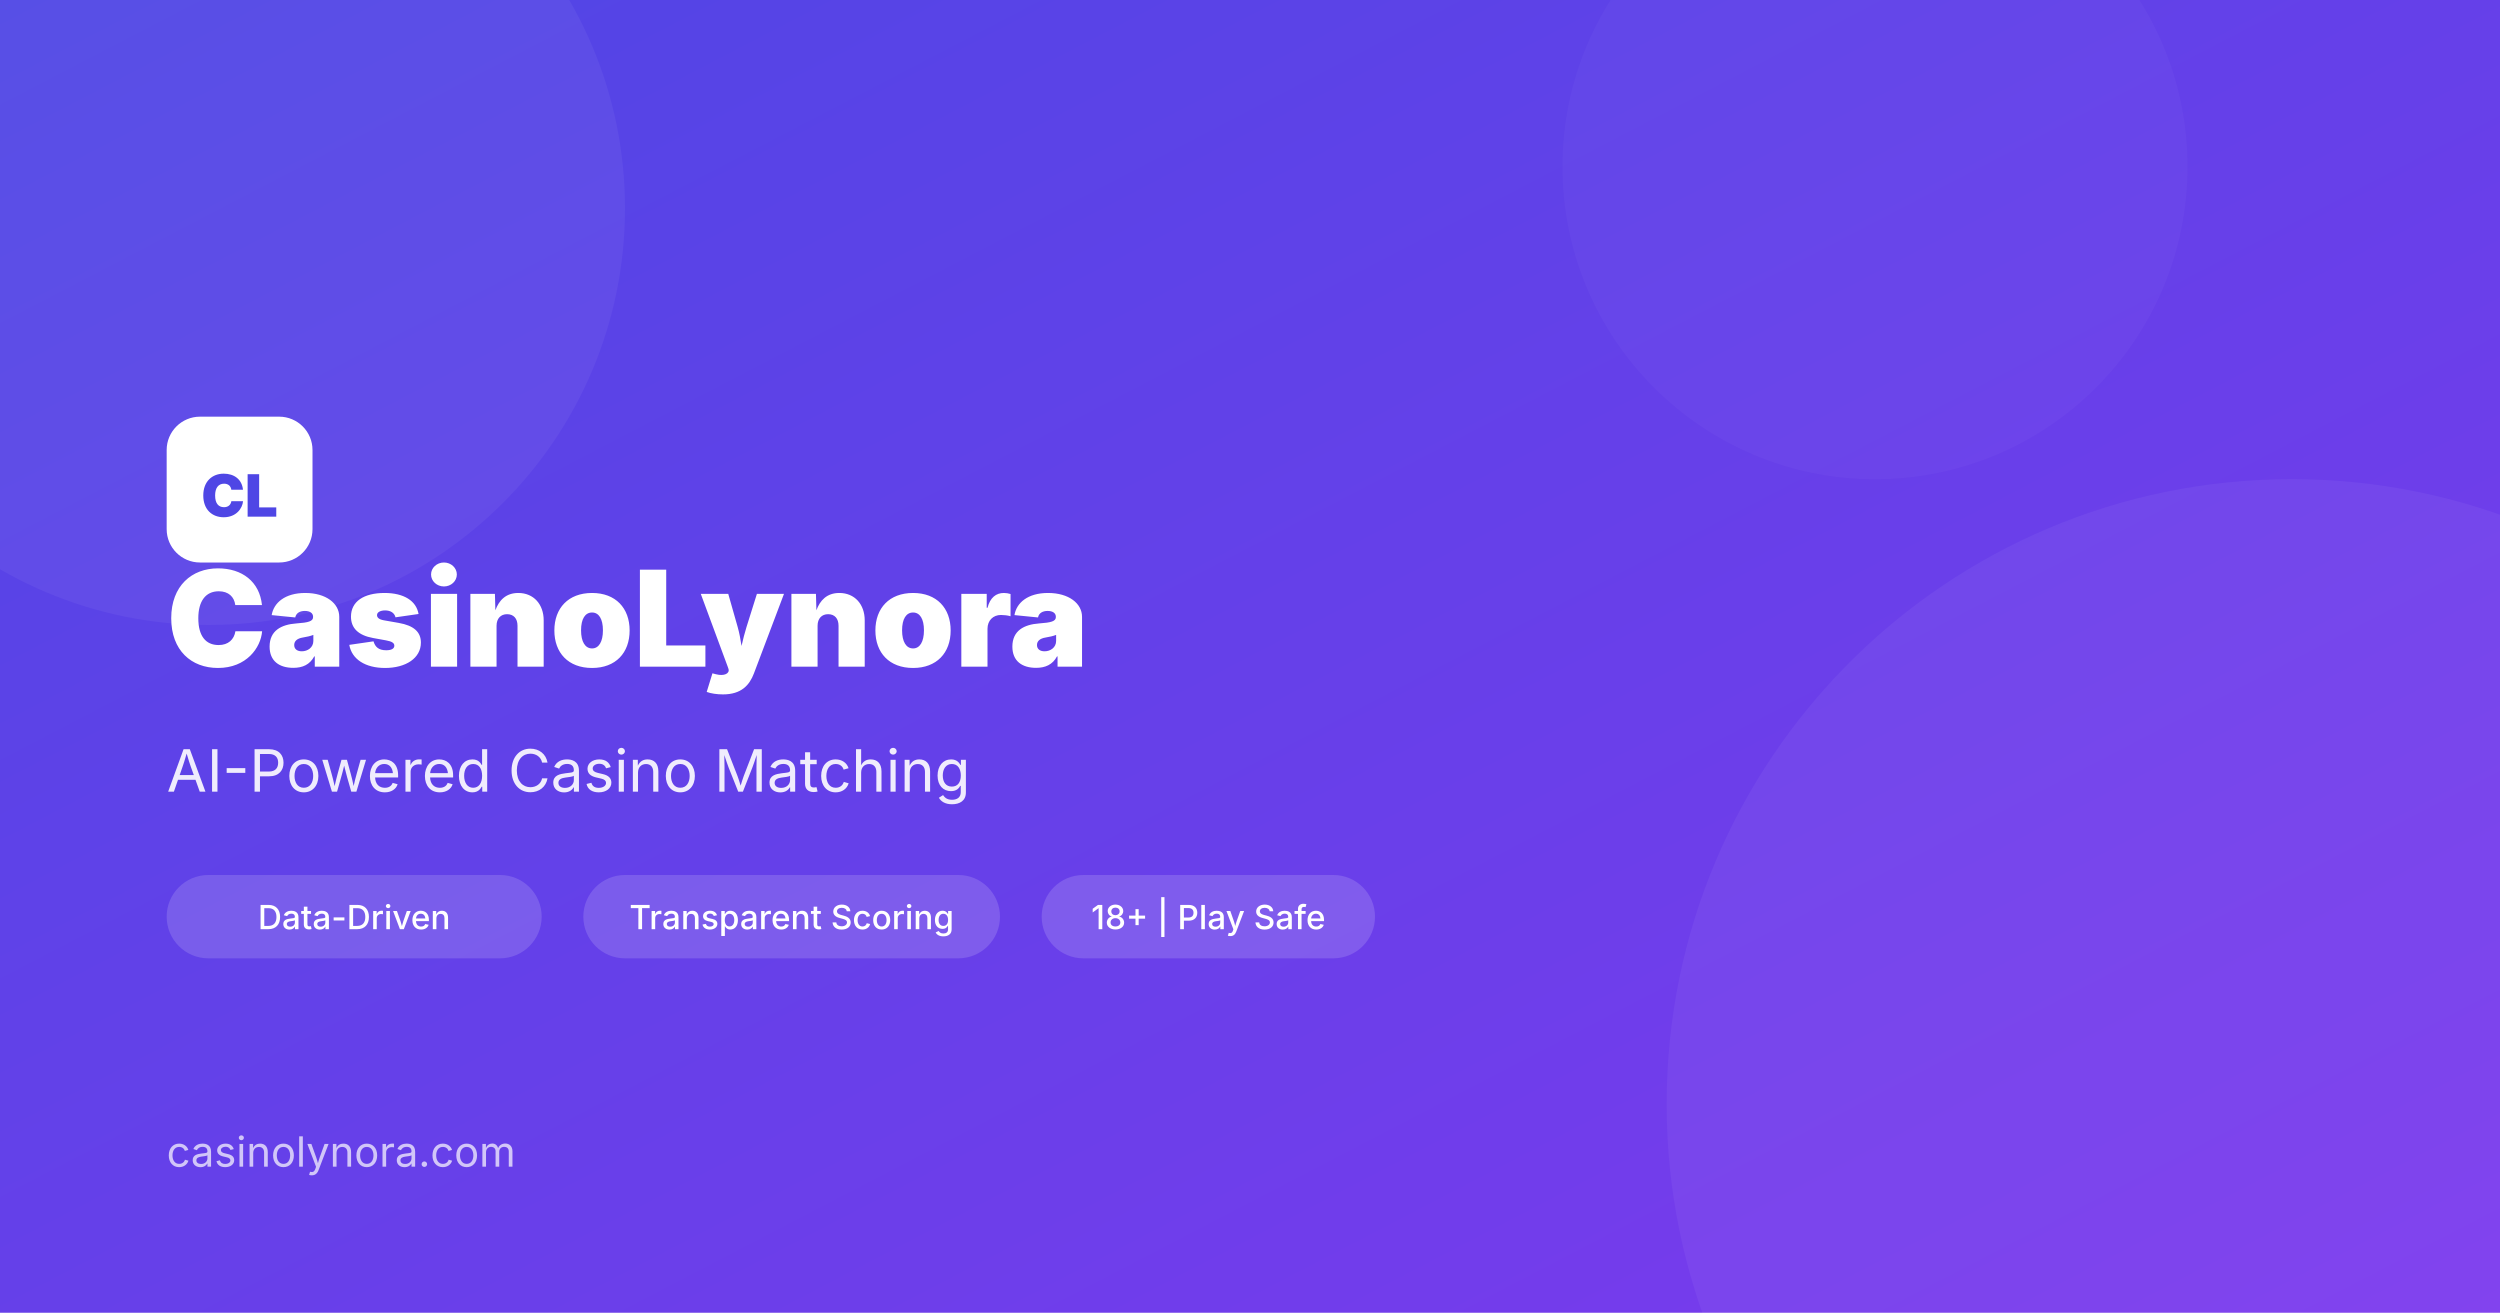
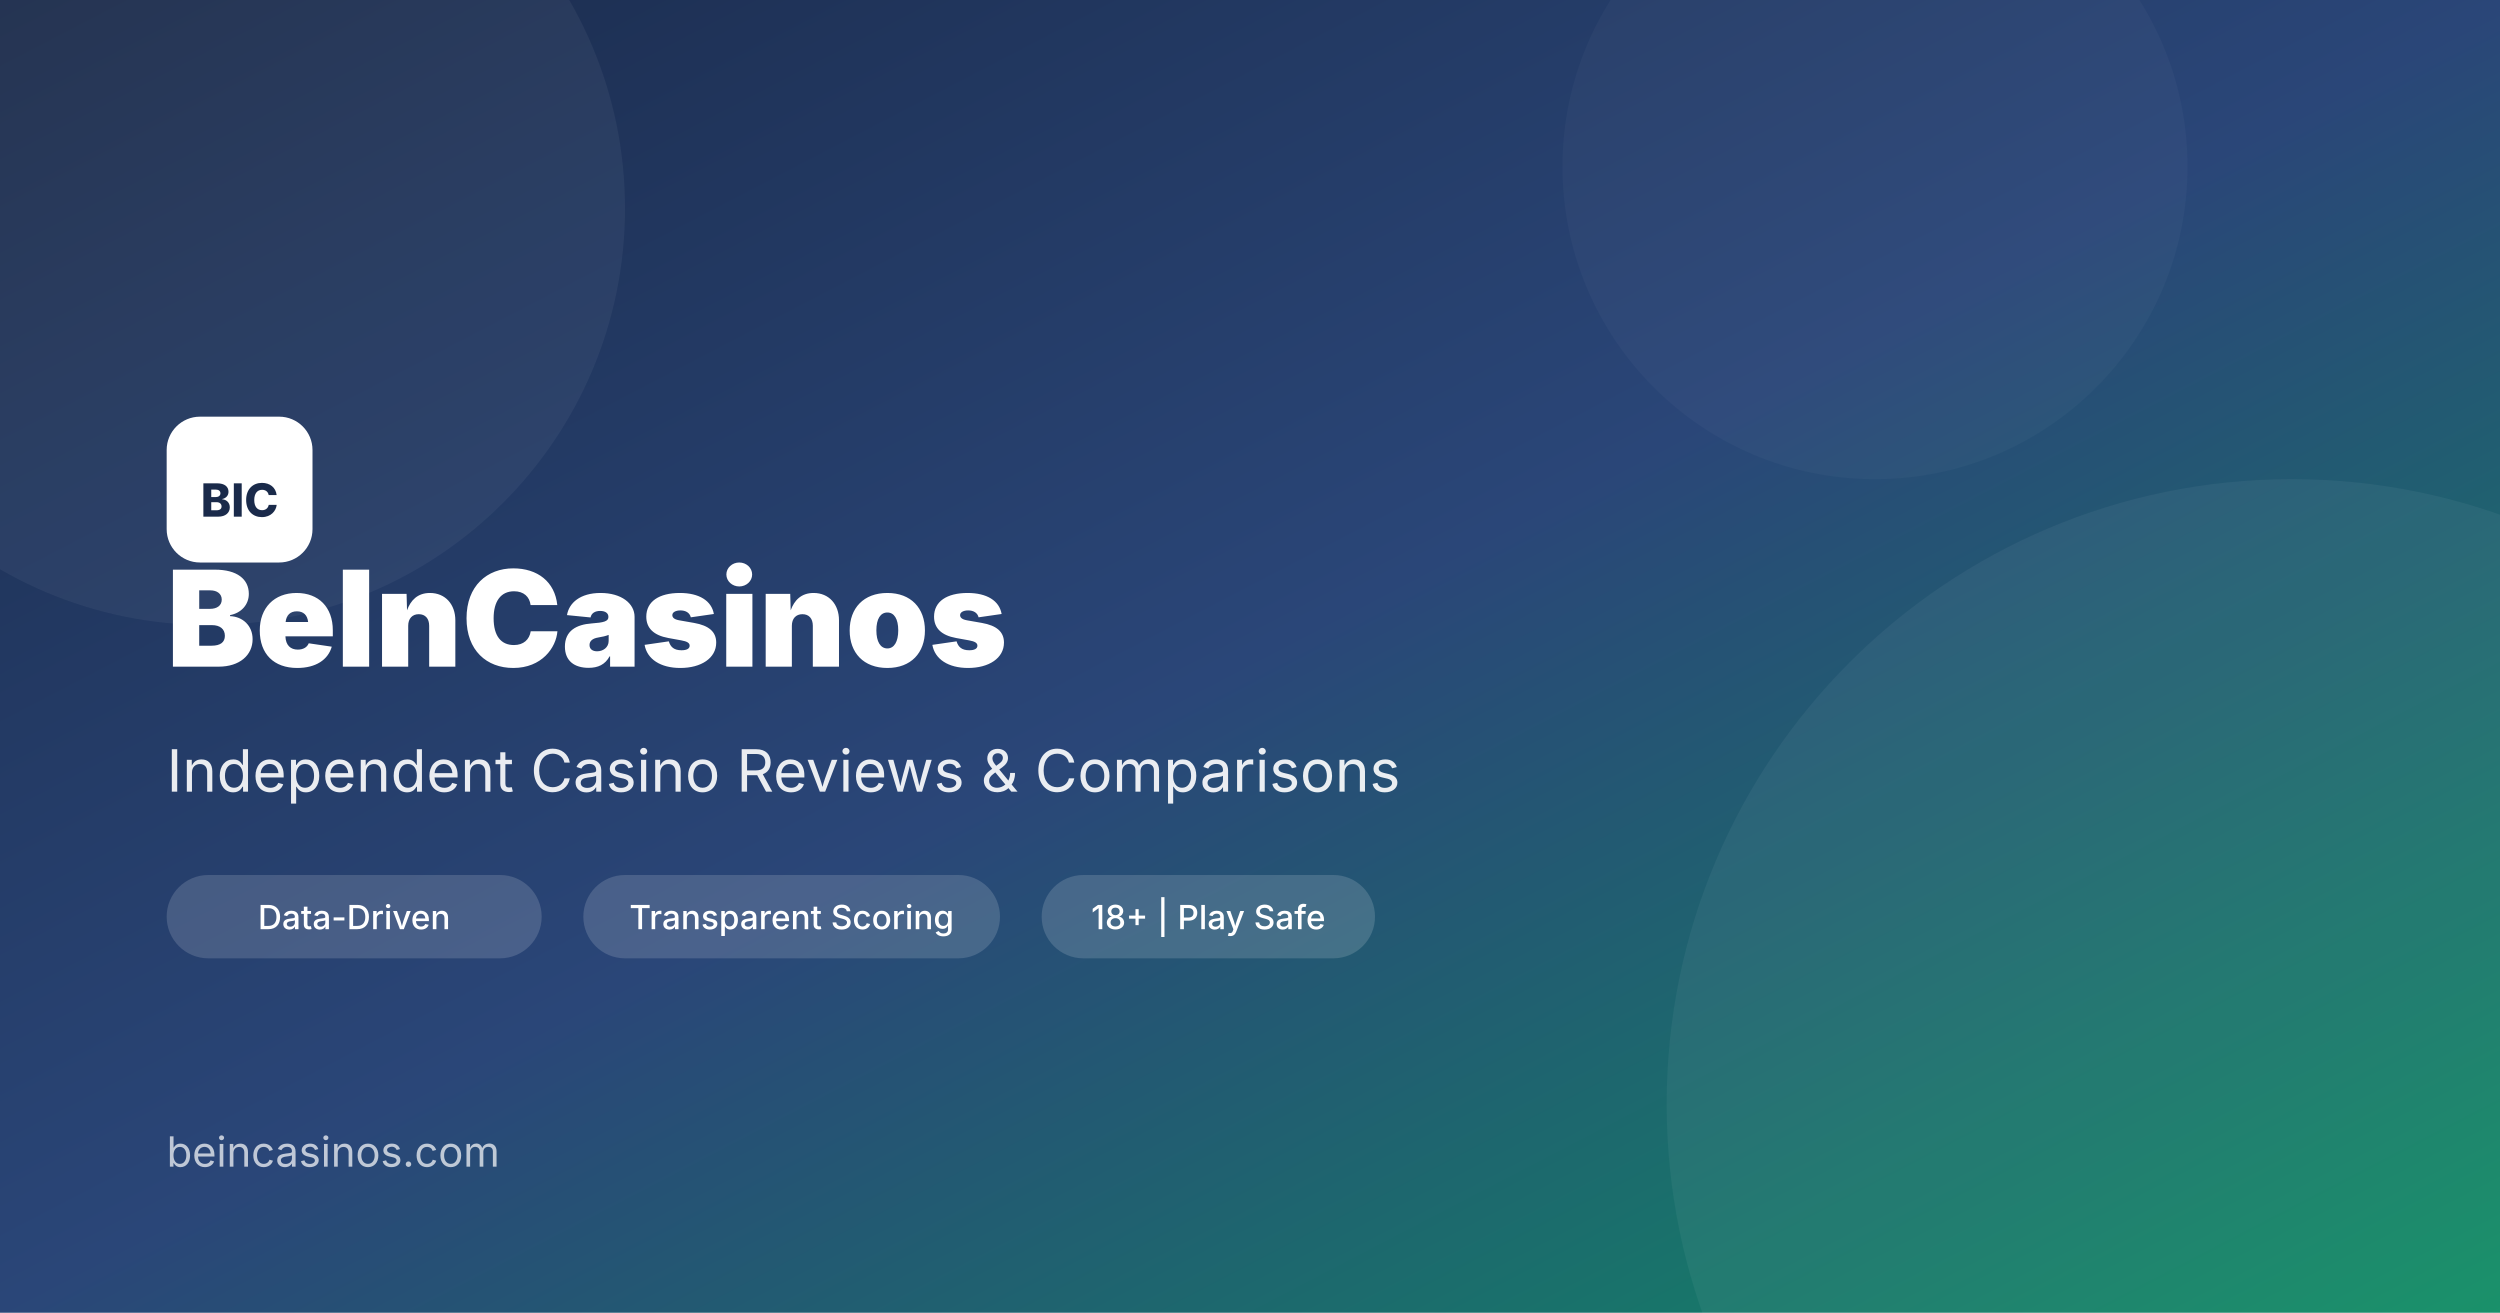
<svg xmlns="http://www.w3.org/2000/svg" width="1200" height="630" viewBox="0 0 1200 630">
  <defs>
    <linearGradient id="bg" x1="0%" y1="0%" x2="100%" y2="100%">
-       <stop offset="0%" style="stop-color:#4F46E5" />
-       <stop offset="100%" style="stop-color:#7C3AED" />
+       <stop offset="0%" style="stop-color:#1a2a4a" />
+       <stop offset="50%" style="stop-color:#2a4678" />
+       <stop offset="100%" style="stop-color:#0f8c63" />
    </linearGradient>
    <linearGradient id="accent" x1="0%" y1="0%" x2="100%" y2="0%">
-       <stop offset="0%" style="stop-color:#10B981" />
-       <stop offset="100%" style="stop-color:#059669" />
+       <stop offset="0%" style="stop-color:#12b07a" />
+       <stop offset="100%" style="stop-color:#0f8c63" />
    </linearGradient>
  </defs>
  <rect width="1200" height="630" fill="url(#bg)" />
  <rect x="0" y="0" width="1200" height="630" fill="url(#bg)" opacity="0.9" />
  <circle cx="100" cy="100" r="200" fill="white" opacity="0.05" />
  <circle cx="1100" cy="530" r="300" fill="white" opacity="0.05" />
  <circle cx="900" cy="80" r="150" fill="white" opacity="0.03" />
  <rect x="80" y="200" width="70" height="70" rx="16" fill="white" />
-   <text x="115" y="248" font-family="system-ui, -apple-system, sans-serif" font-size="28" font-weight="900" fill="#4F46E5" text-anchor="middle">CL</text>
-   <text x="80" y="320" font-family="system-ui, -apple-system, sans-serif" font-size="64" font-weight="900" fill="white">CasinoLynora</text>
-   <text x="80" y="380" font-family="system-ui, -apple-system, sans-serif" font-size="28" font-weight="400" fill="white" opacity="0.9">AI-Powered Casino Matching</text>
+   <text x="115" y="248" font-family="system-ui, -apple-system, sans-serif" font-size="22" font-weight="800" fill="#1a2a4a" text-anchor="middle">BIC</text>
+   <text x="80" y="320" font-family="system-ui, -apple-system, sans-serif" font-size="64" font-weight="900" fill="white">BeInCasinos</text>
+   <text x="80" y="380" font-family="system-ui, -apple-system, sans-serif" font-size="28" font-weight="400" fill="white" opacity="0.9">Independent Casino Reviews &amp; Comparisons</text>
  <rect x="80" y="420" width="180" height="40" rx="20" fill="white" opacity="0.15" />
  <text x="170" y="446" font-family="system-ui, -apple-system, sans-serif" font-size="16" font-weight="500" fill="white" text-anchor="middle">Data-Driven</text>
  <rect x="280" y="420" width="200" height="40" rx="20" fill="white" opacity="0.15" />
  <text x="380" y="446" font-family="system-ui, -apple-system, sans-serif" font-size="16" font-weight="500" fill="white" text-anchor="middle">Transparent Scoring</text>
  <rect x="500" y="420" width="160" height="40" rx="20" fill="white" opacity="0.15" />
  <text x="580" y="446" font-family="system-ui, -apple-system, sans-serif" font-size="16" font-weight="500" fill="white" text-anchor="middle">18+ | Play Safe</text>
-   <text x="80" y="560" font-family="system-ui, -apple-system, sans-serif" font-size="20" font-weight="400" fill="white" opacity="0.7">casinolynora.com</text>
+   <text x="80" y="560" font-family="system-ui, -apple-system, sans-serif" font-size="20" font-weight="400" fill="white" opacity="0.7">beincasinos.com</text>
</svg>
